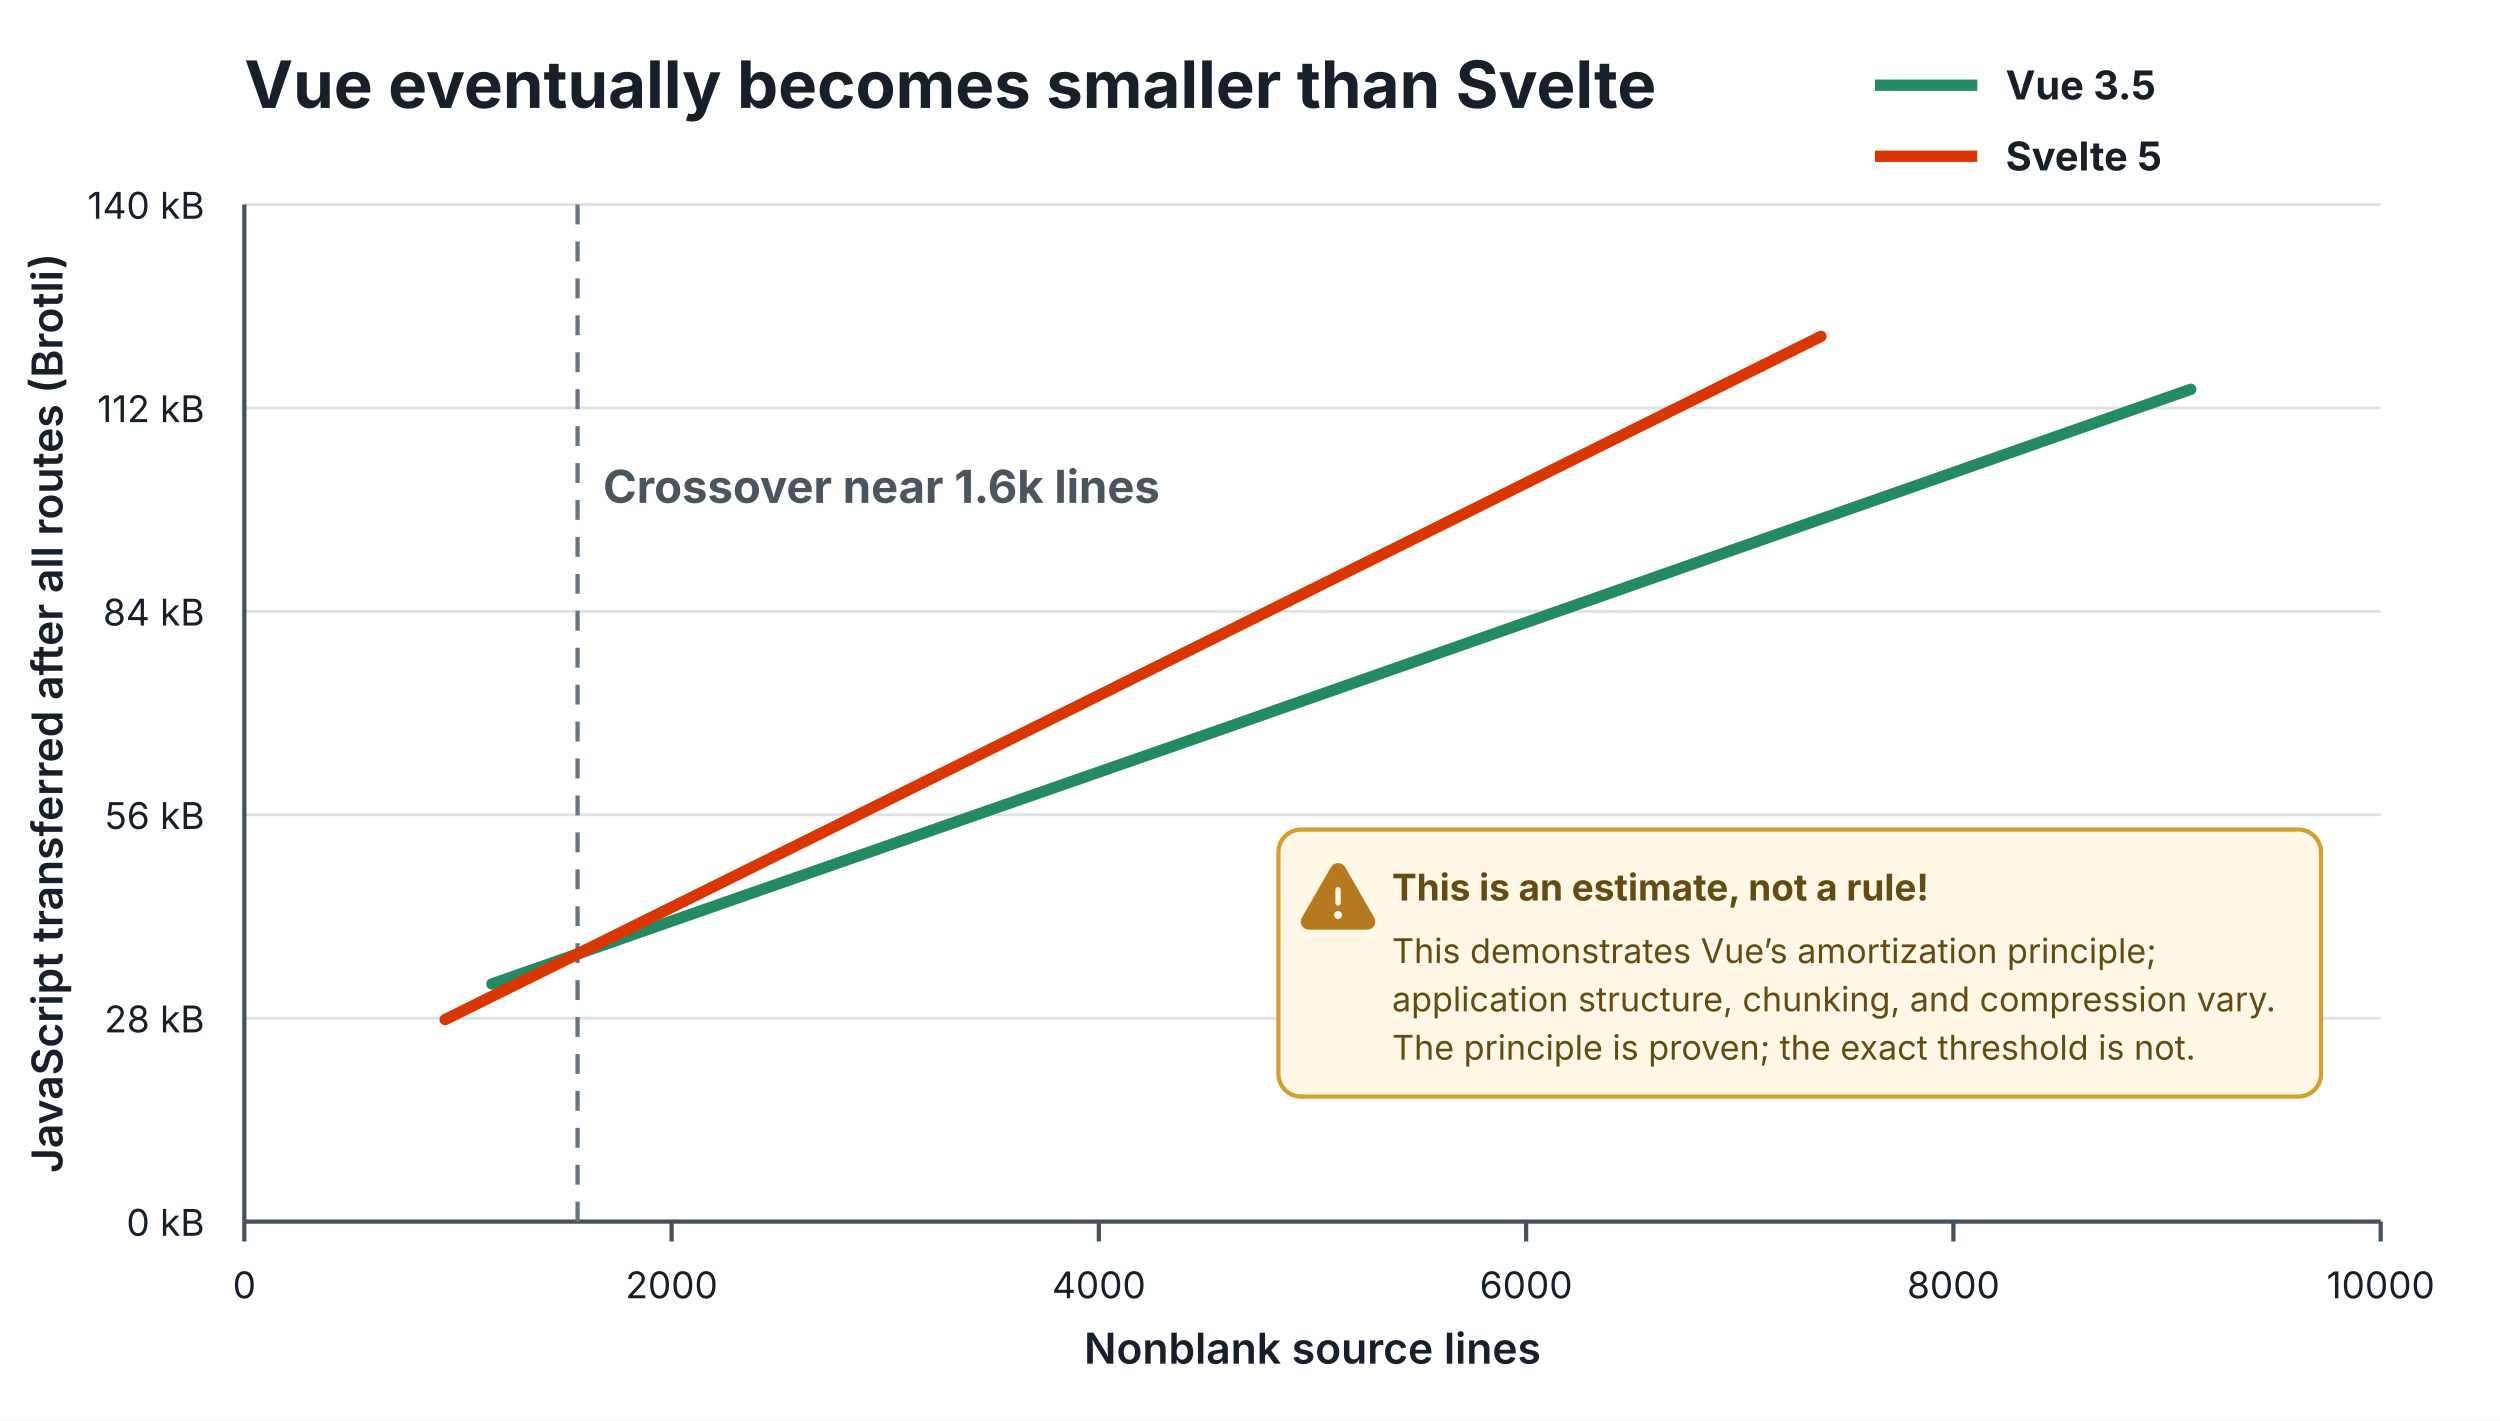
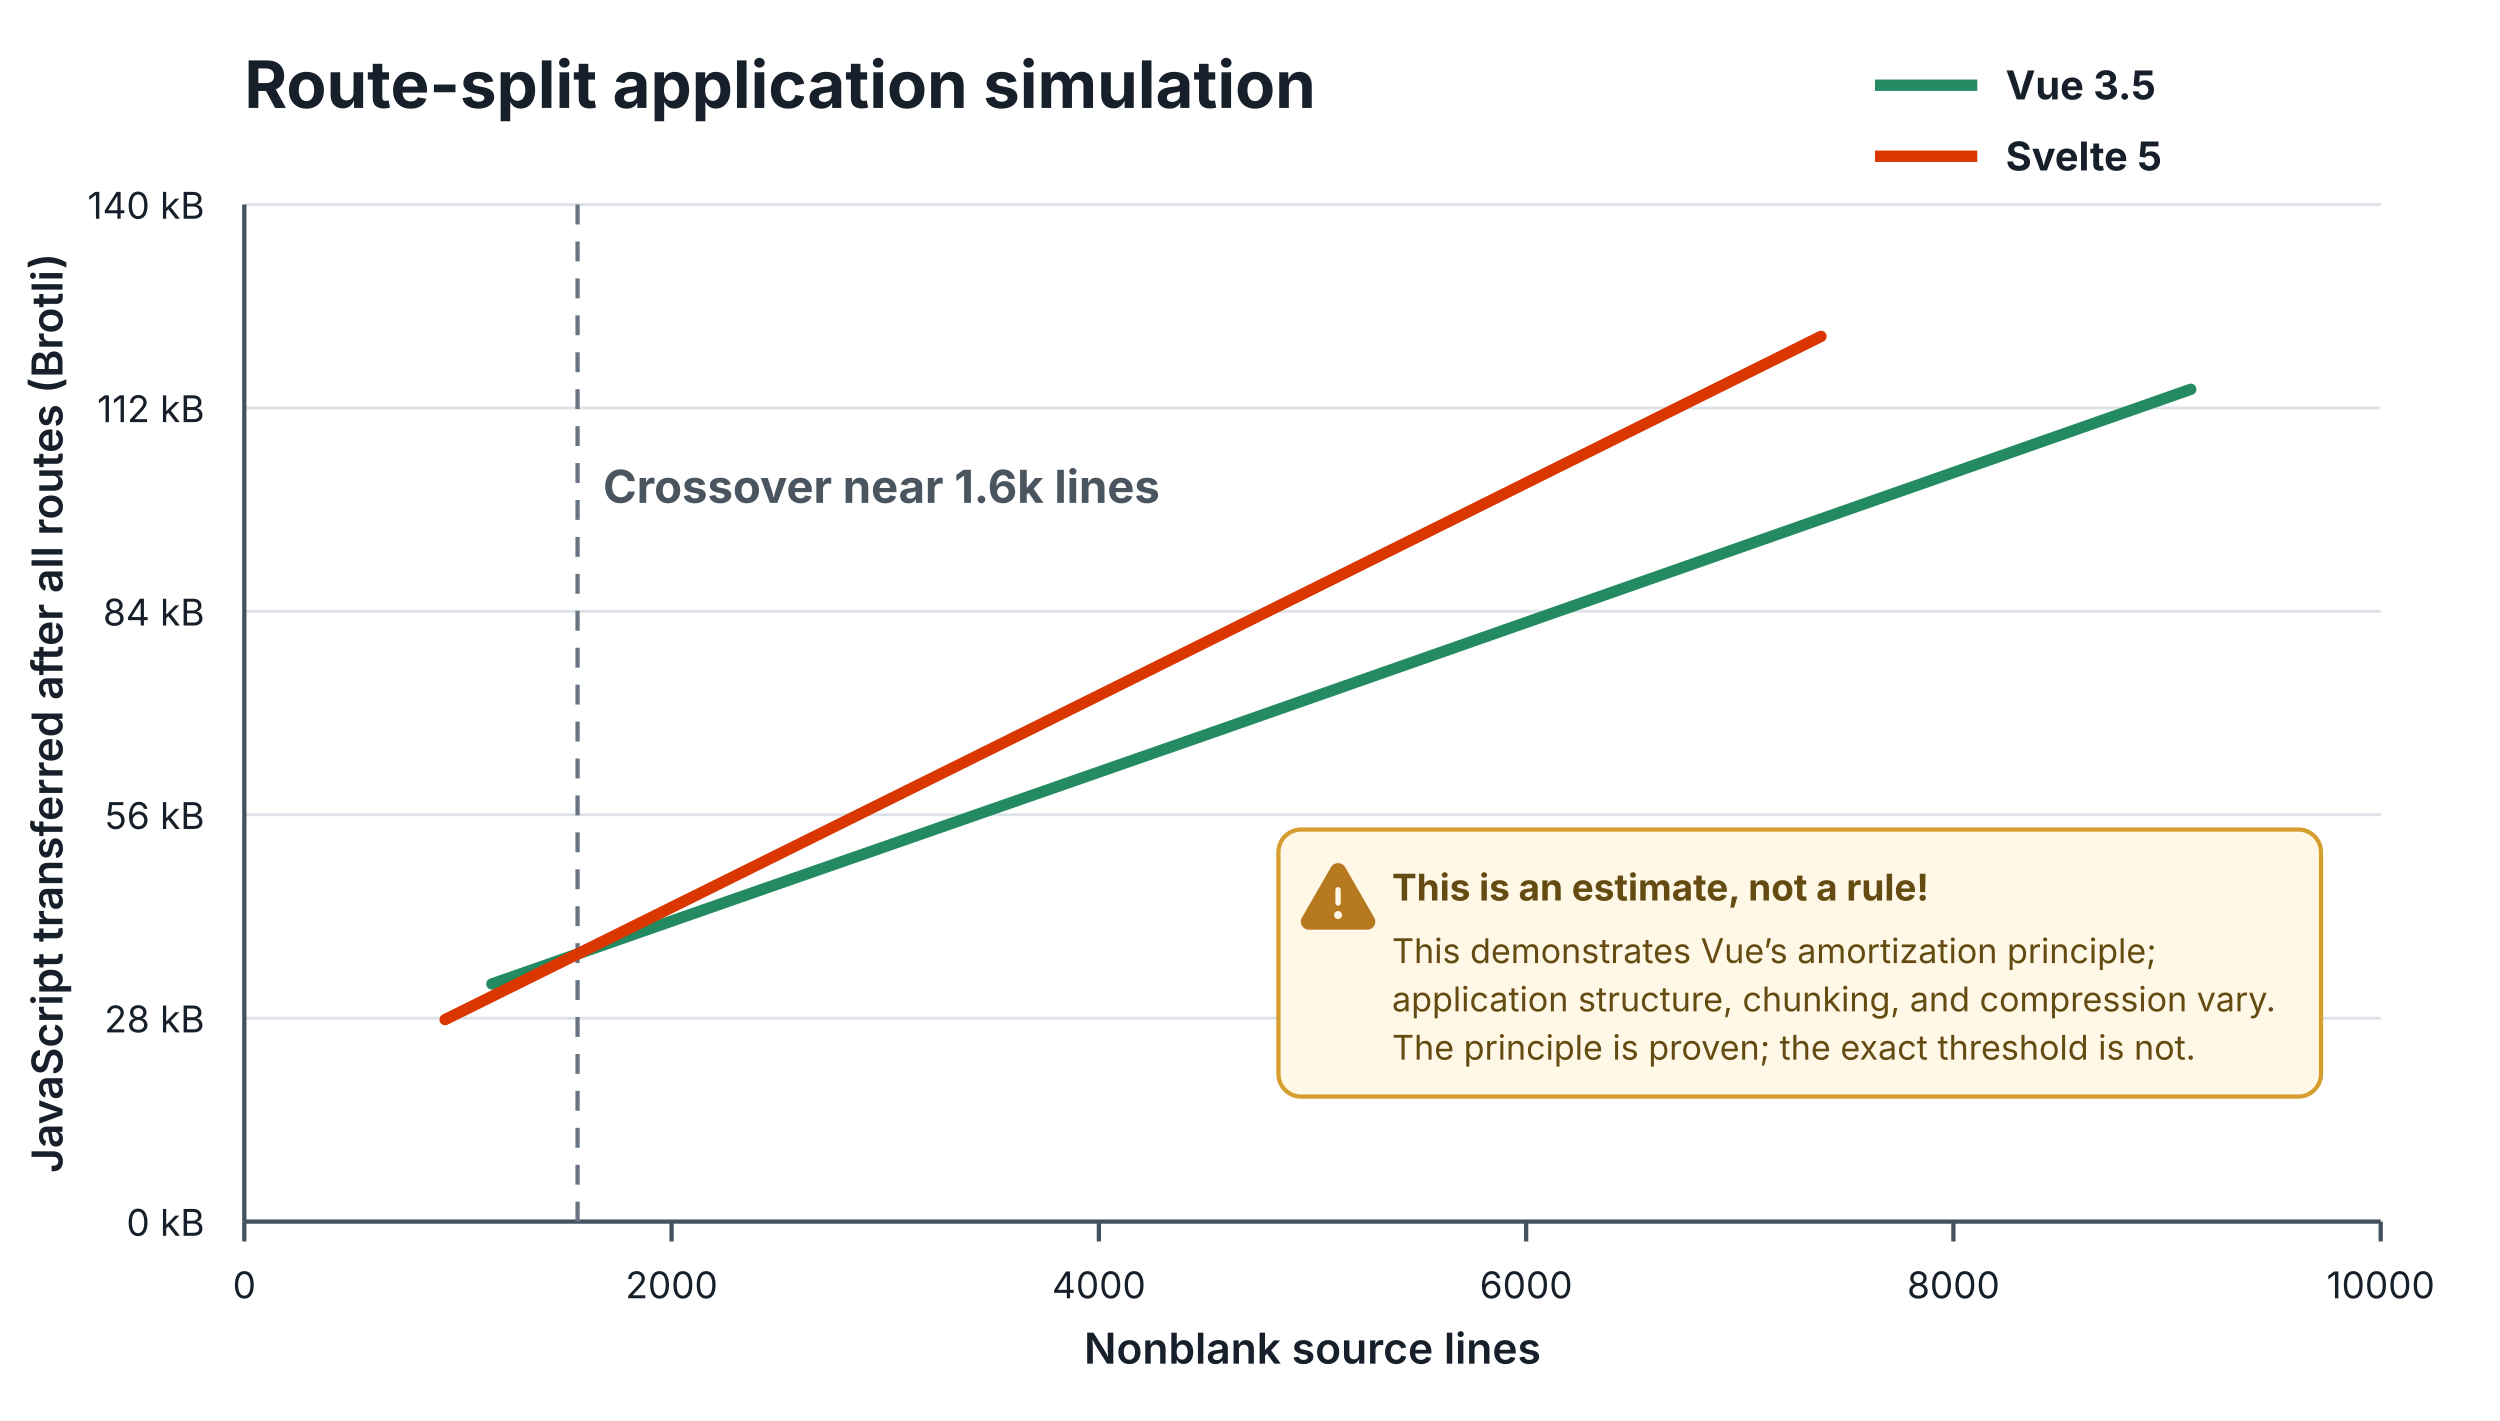
<svg xmlns="http://www.w3.org/2000/svg" width="880" height="500" viewBox="0 0 880 500" role="img" aria-labelledby="title description">
  <style>
    text { font-family: ui-sans-serif, system-ui, -apple-system, BlinkMacSystemFont, "Segoe UI", sans-serif; fill: #17202a; }
    .title { font-size: 23px; font-weight: 700; }
    .axis { stroke: #44515e; stroke-width: 1.5; }
    .grid { stroke: #dce2e7; stroke-width: 1; }
    .tick { font-size: 13px; }
    .label { font-size: 15px; font-weight: 600; }
    .legend { font-size: 14px; font-weight: 650; }
    .marker { stroke: #687481; stroke-width: 1.5; stroke-dasharray: 7 6; }
    .annotation { font-size: 13px; font-weight: 650; fill: #4a5560; }
    .annotation-emphasis { font-size: 16px; font-weight: 725; }
    .callout-box { fill: #fff8e6; stroke: #d69e2e; stroke-width: 1.5; }
    .callout-icon { fill: #b7791f; }
    .callout-title { fill: #644b11; font-size: 13px; font-weight: 750; }
    .callout-text { fill: #644b11; font-size: 12px; }
  </style>
  <rect width="880" height="500" fill="#ffffff" />
-   <text x="86" y="38" class="title">Vue eventually becomes smaller than Svelte</text>
+   <text x="86" y="38" class="title">Route-split application simulation</text>
  <line x1="660" y1="30" x2="696" y2="30" stroke="#238a62" stroke-width="4" />
  <text x="706" y="35" class="legend">Vue 3.5</text>
  <line x1="660" y1="55" x2="696" y2="55" stroke="#d93600" stroke-width="4" />
  <text x="706" y="60" class="legend">Svelte 5</text>
  <line x1="86" y1="430" x2="838" y2="430" class="grid" />
  <text x="72" y="435" text-anchor="end" class="tick">0 kB</text>
  <line x1="86" y1="358.4" x2="838" y2="358.4" class="grid" />
  <text x="72" y="363.4" text-anchor="end" class="tick">28 kB</text>
  <line x1="86" y1="286.8" x2="838" y2="286.8" class="grid" />
  <text x="72" y="291.8" text-anchor="end" class="tick">56 kB</text>
  <line x1="86" y1="215.2" x2="838" y2="215.2" class="grid" />
  <text x="72" y="220.2" text-anchor="end" class="tick">84 kB</text>
  <line x1="86" y1="143.6" x2="838" y2="143.6" class="grid" />
  <text x="72" y="148.6" text-anchor="end" class="tick">112 kB</text>
  <line x1="86" y1="72" x2="838" y2="72" class="grid" />
  <text x="72" y="77" text-anchor="end" class="tick">140 kB</text>
  <line x1="86" y1="72" x2="86" y2="430" class="axis" />
  <line x1="86" y1="430" x2="838" y2="430" class="axis" />
  <line x1="86" y1="430" x2="86" y2="437" class="axis" />
  <text x="86" y="457" text-anchor="middle" class="tick">0</text>
  <line x1="236.4" y1="430" x2="236.4" y2="437" class="axis" />
  <text x="236.4" y="457" text-anchor="middle" class="tick">2000</text>
  <line x1="386.8" y1="430" x2="386.8" y2="437" class="axis" />
  <text x="386.8" y="457" text-anchor="middle" class="tick">4000</text>
  <line x1="537.2" y1="430" x2="537.2" y2="437" class="axis" />
  <text x="537.2" y="457" text-anchor="middle" class="tick">6000</text>
  <line x1="687.6" y1="430" x2="687.6" y2="437" class="axis" />
  <text x="687.6" y="457" text-anchor="middle" class="tick">8000</text>
  <line x1="838" y1="430" x2="838" y2="437" class="axis" />
  <text x="838" y="457" text-anchor="middle" class="tick">10000</text>
  <line x1="203.3" y1="72" x2="203.3" y2="430" class="marker" />
  <text x="212.3" y="177" text-anchor="start" class="annotation annotation-emphasis">Crossover near 1.6k lines</text>
  <polyline points="173.16,346.34 258.58,316.46 429.44,256.9 771.15,137.03" fill="none" stroke="#238a62" stroke-width="4" stroke-linejoin="round" stroke-linecap="round" />
  <polyline points="156.69,358.89 225.87,324.61 364.24,255.97 640.98,118.41" fill="none" stroke="#d93600" stroke-width="4" stroke-linejoin="round" stroke-linecap="round" />
  <g transform="translate(450 292)">
    <rect width="367" height="94" rx="8" class="callout-box" />
    <g transform="translate(6 9) scale(0.1171875)" class="callout-icon">
      <path d="M236.8,188.09,149.35,36.22h0a24.76,24.76,0,0,0-42.7,0L19.2,188.09a23.51,23.51,0,0,0,0,23.72A24.35,24.35,0,0,0,40.55,224h174.9a24.35,24.35,0,0,0,21.33-12.19A23.51,23.51,0,0,0,236.8,188.09ZM120,104a8,8,0,0,1,16,0v40a8,8,0,0,1-16,0Zm8,88a12,12,0,1,1,12-12A12,12,0,0,1,128,192Z" />
    </g>
    <text x="40" y="25" class="callout-title">This is an estimate, not a rule!</text>
    <text x="40" y="47" class="callout-text">This demonstrates Vue’s amortization principle;</text>
    <text x="40" y="64" class="callout-text">application structure, chunking, and compression vary.</text>
    <text x="40" y="81" class="callout-text">The principle is proven; the exact threshold is not.</text>
  </g>
  <text x="462" y="480" text-anchor="middle" class="label">Nonblank source lines</text>
  <text x="22" y="251" text-anchor="middle" transform="rotate(-90 22 251)" class="label">JavaScript transferred after all routes (Brotli)</text>
</svg>
